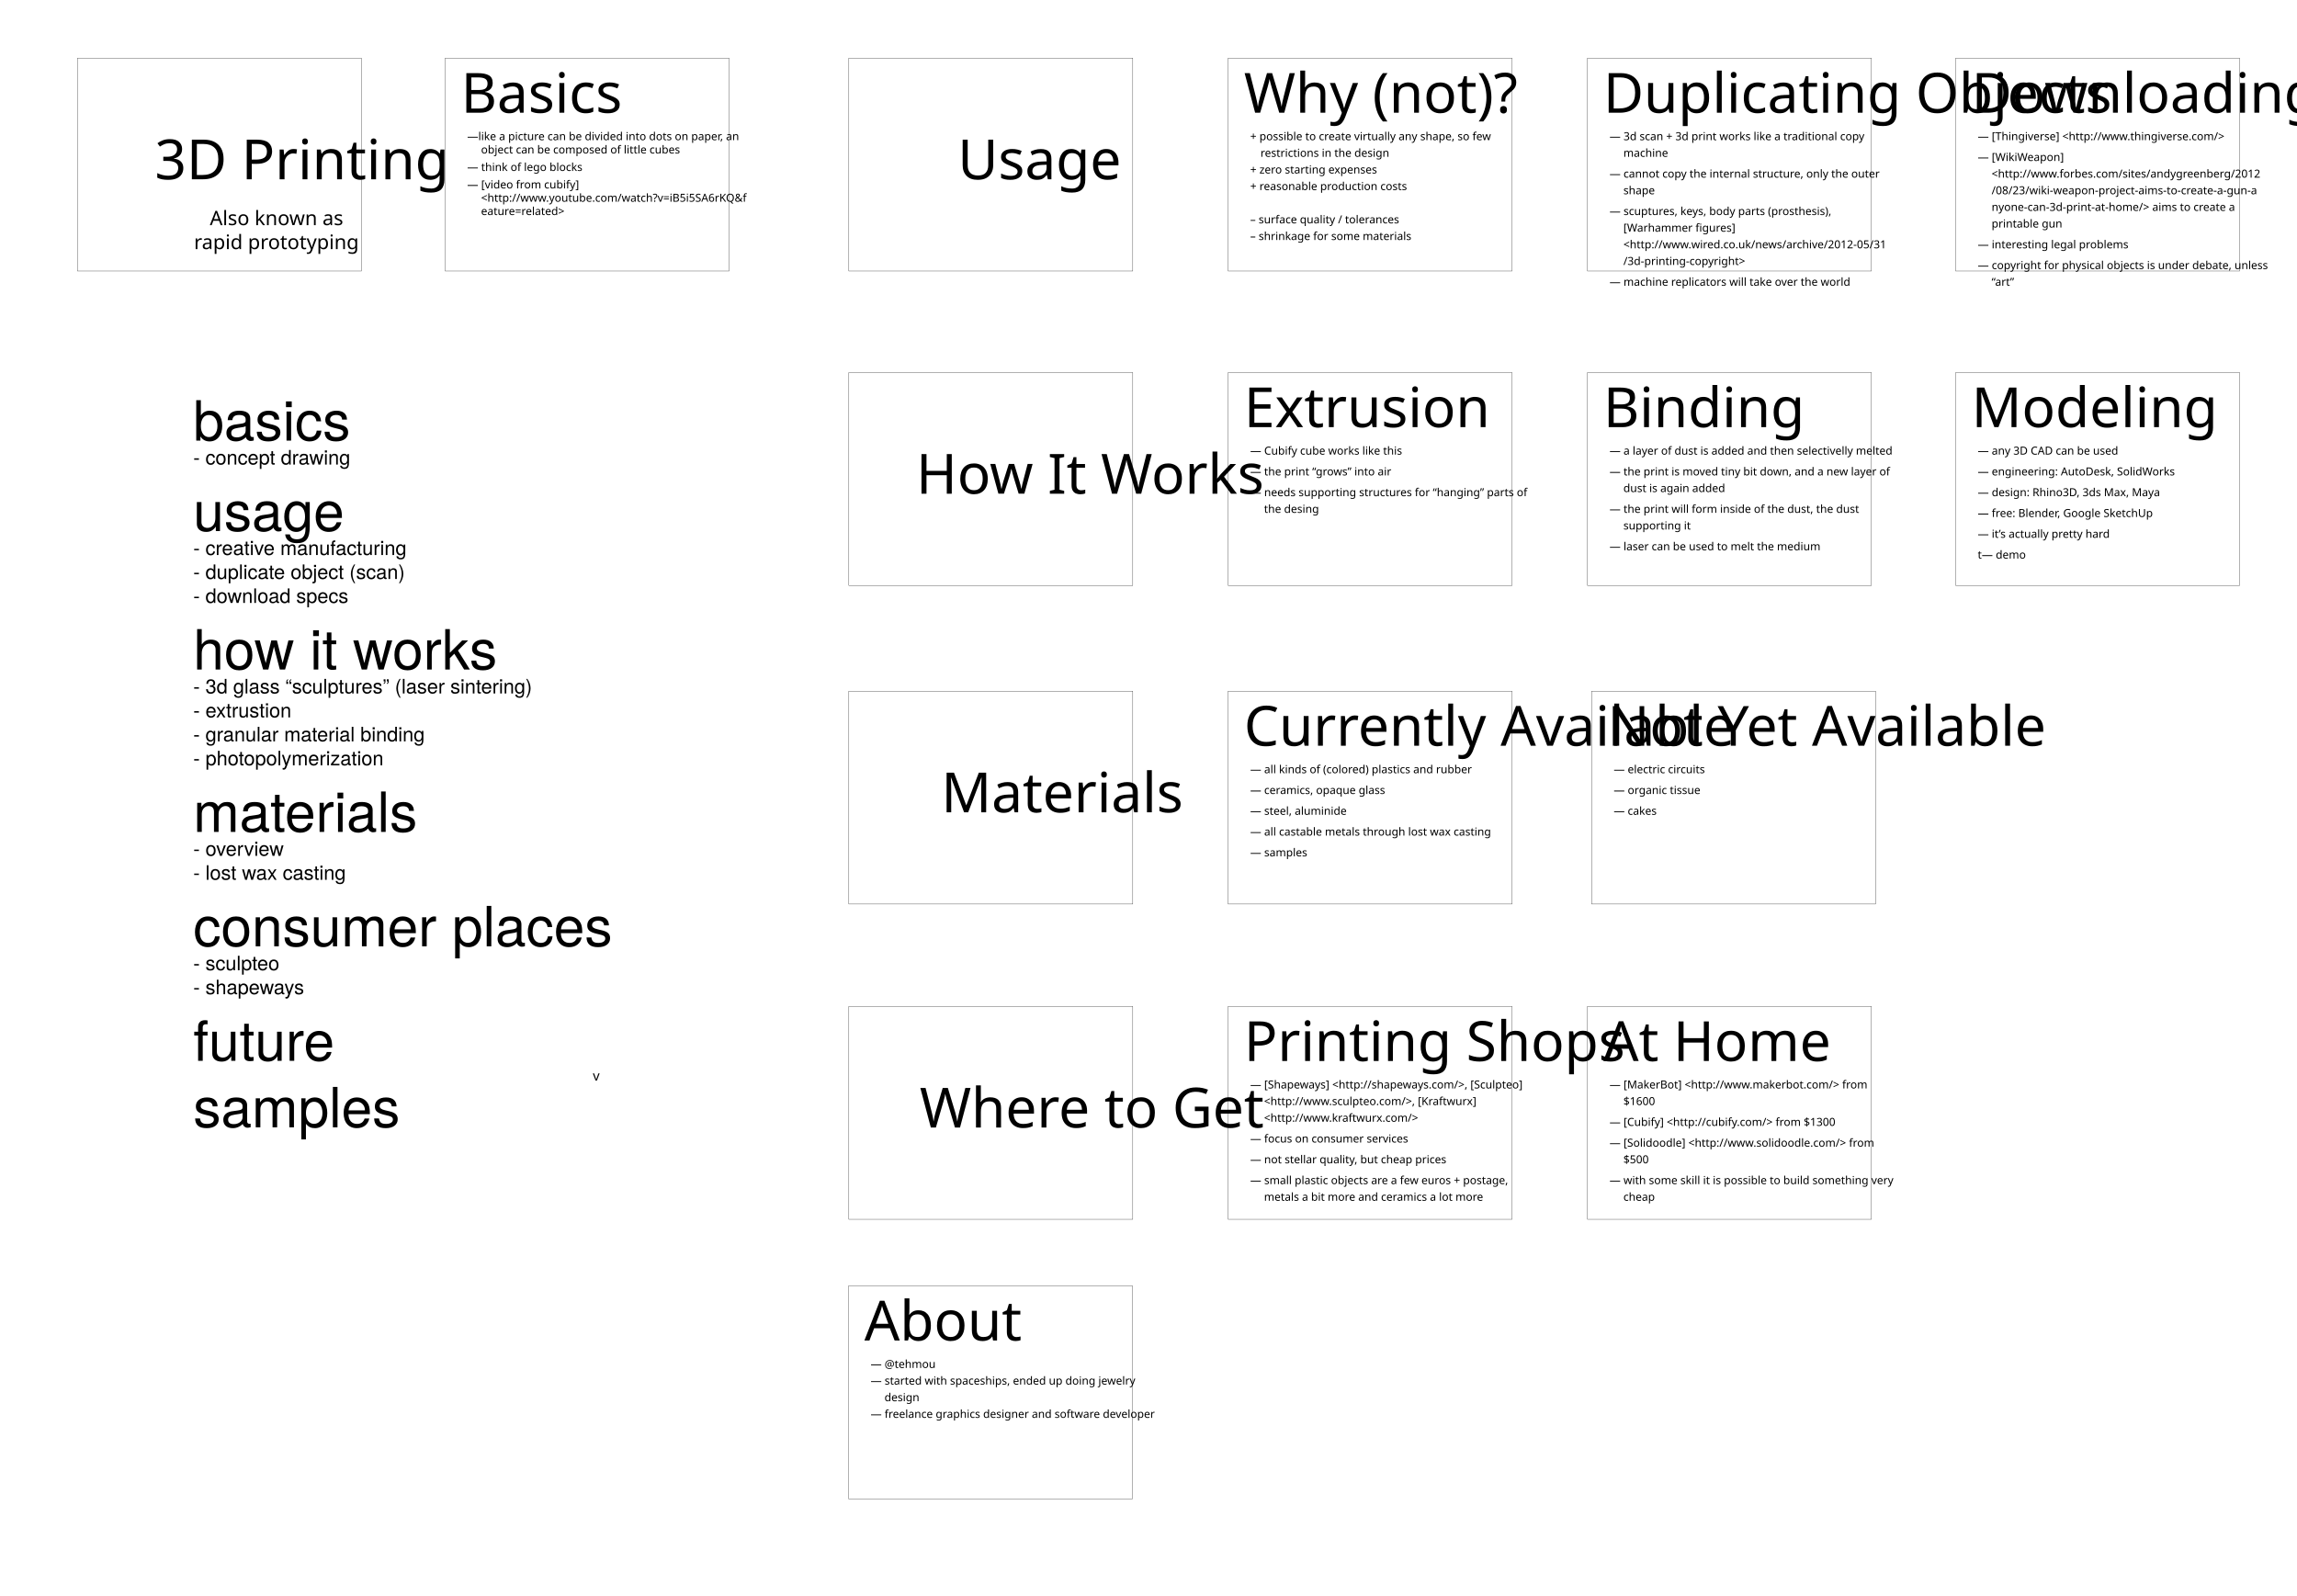
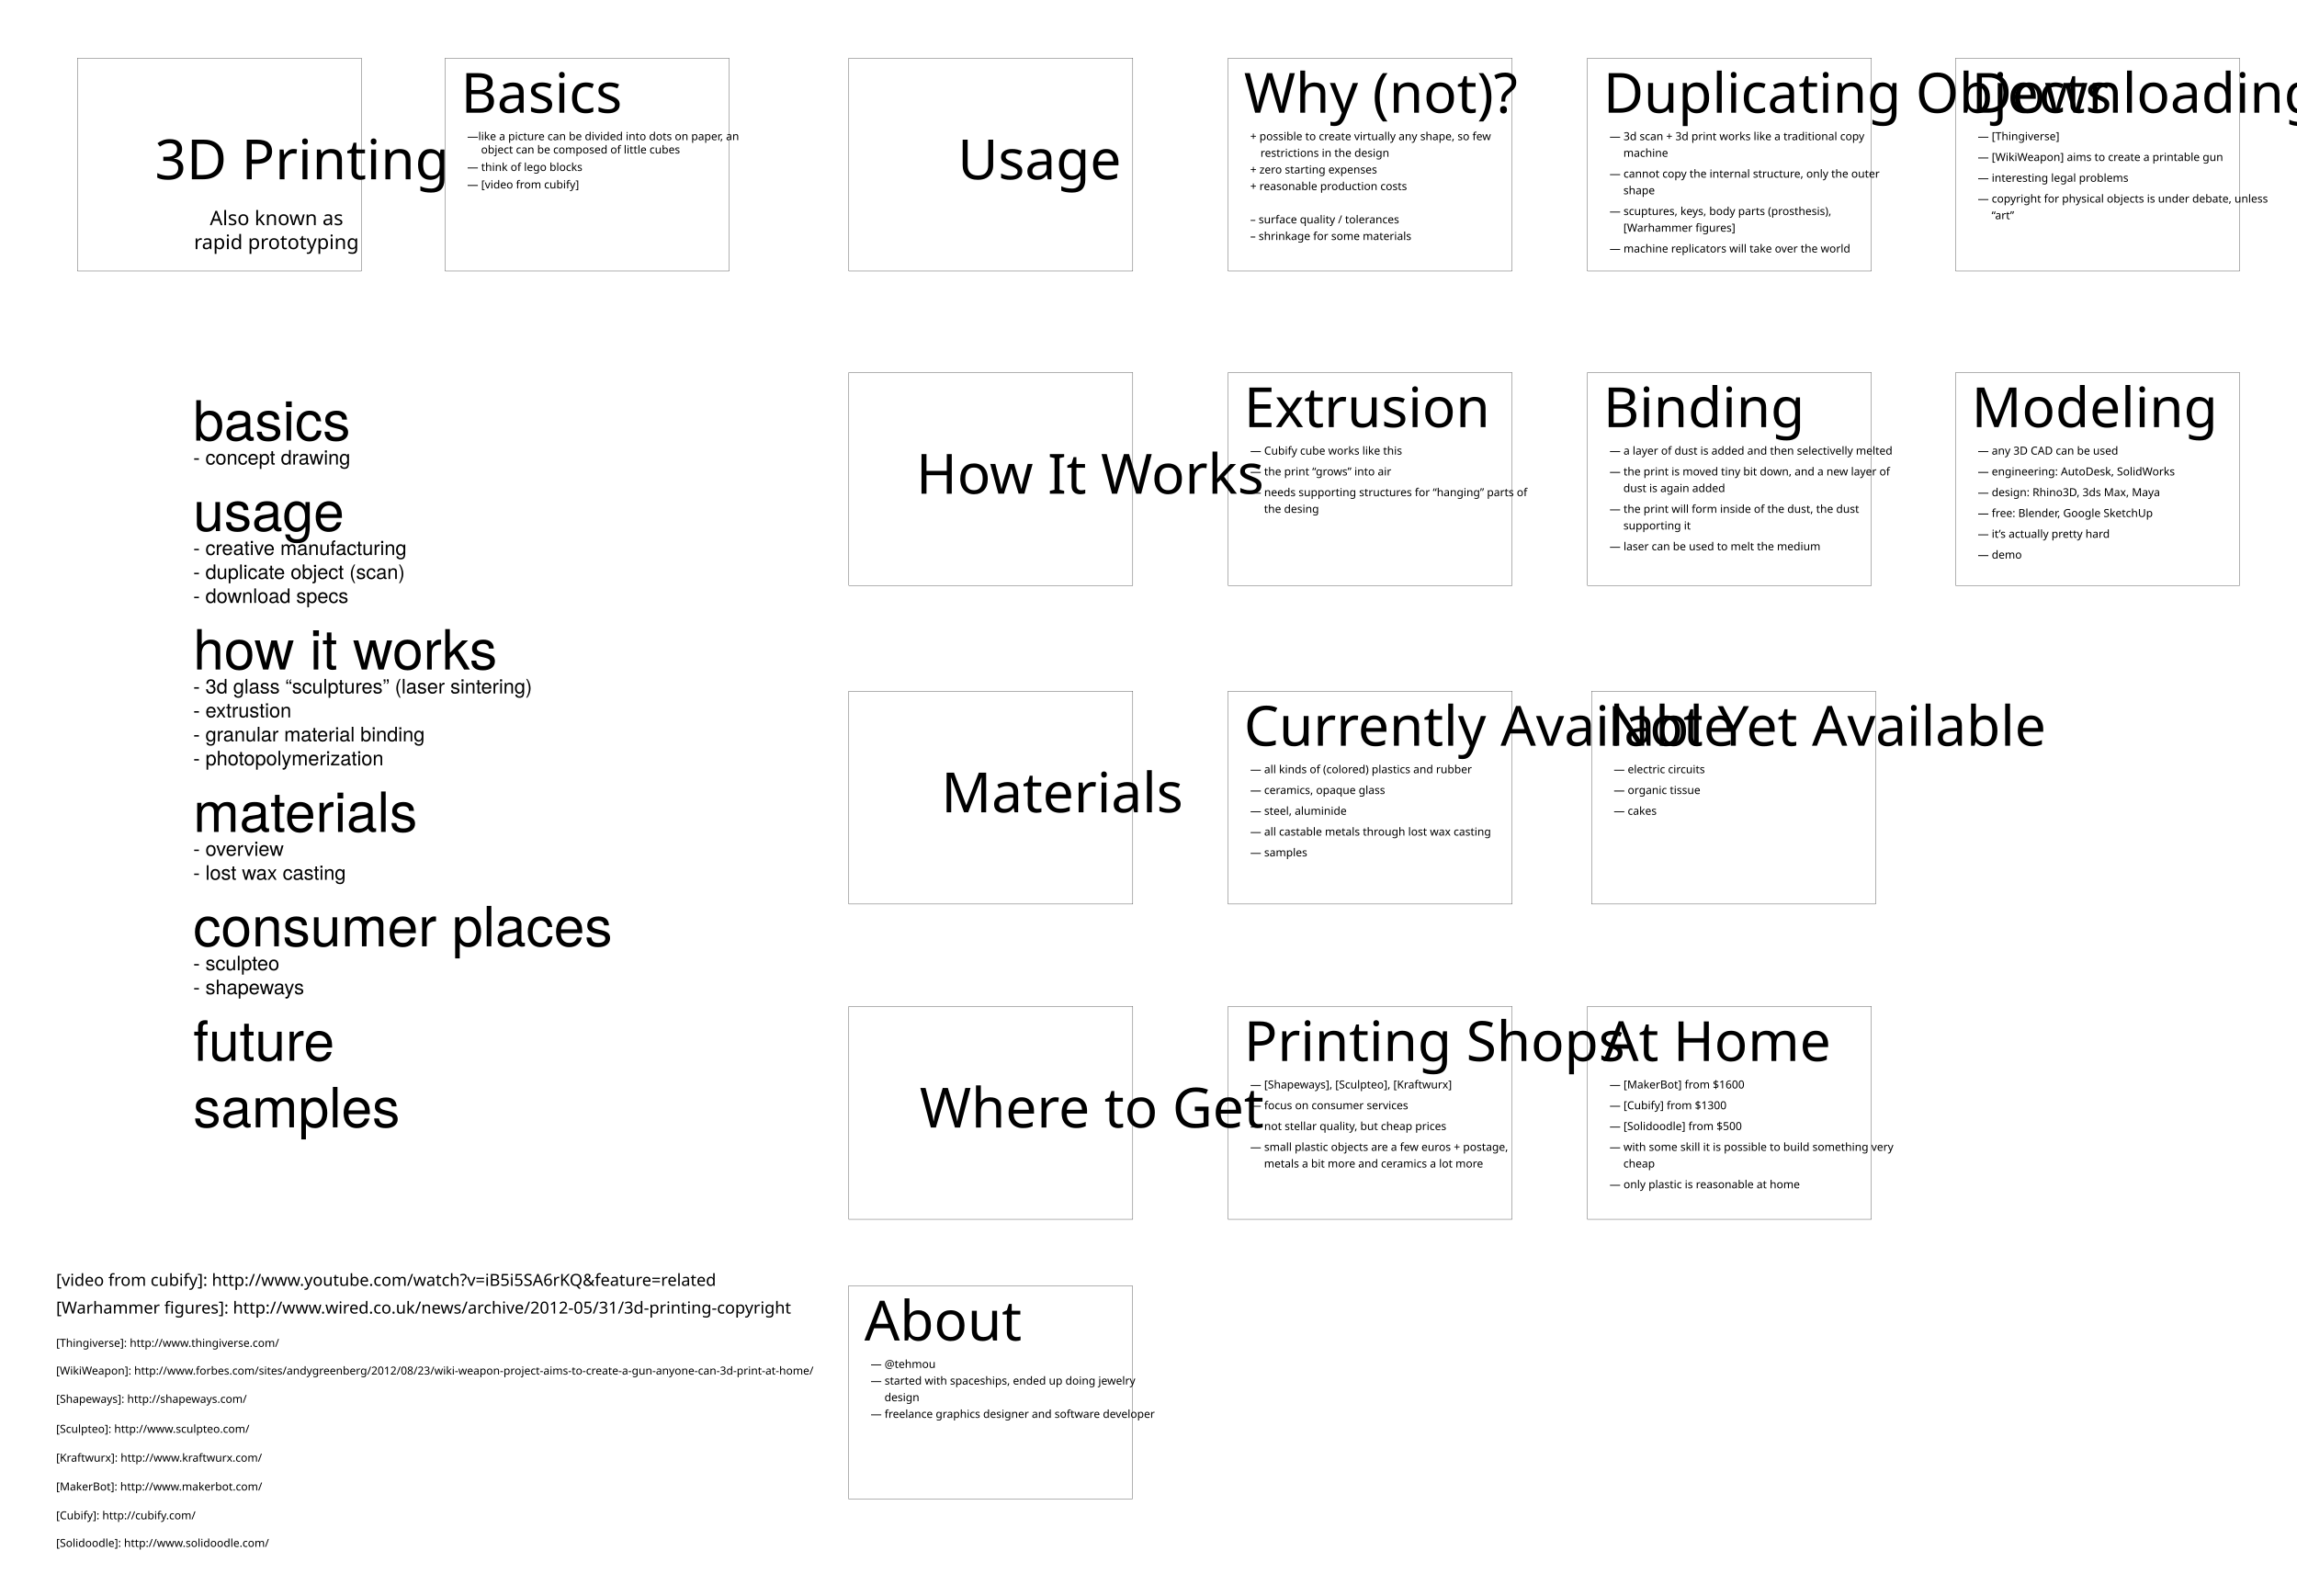
<svg xmlns="http://www.w3.org/2000/svg" version="1.1" id="Layer_1" x="0px" y="0px" width="8284.5px" height="5753px" viewBox="0 0 8284.5 5753" enable-background="new 0 0 8284.5 5753" xml:space="preserve">
  <g id="slide:3d_printing">
    <text transform="matrix(1 0 0 1 558.1777 646.5771)" font-family="'TulpenOne-Regular'" font-size="200">3D Printing</text>
    <text transform="matrix(1 0 0 1 756.8838 812)">
      <tspan x="0" y="0" font-family="'HelveticaNeue-UltraLight'" font-size="72">Also known as</tspan>
      <tspan x="-57.307" y="86.4" font-family="'HelveticaNeue-UltraLight'" font-size="72">rapid prototyping</tspan>
    </text>
    <rect id="shape" x="279.5" y="209.5" fill="none" stroke="#000000" stroke-miterlimit="10" width="1024" height="768" />
  </g>
  <g id="slide:basics">
    <text transform="matrix(1 0 0 1 1662.586 406.5771)" font-family="'TulpenOne-Regular'" font-size="200">Basics</text>
    <rect x="1685" y="477" fill="none" width="895" height="500.5" />
    <text transform="matrix(1 0 0 1 1685 505.5596)">
      <tspan x="0" y="0" font-family="'HelveticaNeue-UltraLight'" font-size="40">—like a picture can be divided into dots on paper, an </tspan>
      <tspan x="50" y="48" font-family="'HelveticaNeue-UltraLight'" font-size="40">object can be composed of little cubes</tspan>
      <tspan x="0" y="111" font-family="'HelveticaNeue-UltraLight'" font-size="40">— think of lego blocks</tspan>
-       <tspan x="0" y="174" font-family="'HelveticaNeue-UltraLight'" font-size="40">— [video from cubify] </tspan>
-       <tspan x="50" y="222" font-family="'HelveticaNeue-UltraLight'" font-size="40">&lt;http://www.youtube.com/watch?v=iB5i5SA6rKQ&amp;f</tspan>
-       <tspan x="50" y="270" font-family="'HelveticaNeue-UltraLight'" font-size="40">eature=related&gt;</tspan>
+       <tspan x="0" y="174" font-family="'HelveticaNeue-UltraLight'" font-size="40">— [video from cubify]</tspan>
    </text>
    <rect id="shape_1_" x="1605.5" y="209.5" fill="none" stroke="#000000" stroke-miterlimit="10" width="1024" height="768" />
  </g>
  <g id="slide:usage">
    <text transform="matrix(1 0 0 1 3454.076 646.5771)" font-family="'TulpenOne-Regular'" font-size="200">Usage</text>
    <rect id="shape_2_" x="3061.5" y="209.5" fill="none" stroke="#000000" stroke-miterlimit="10" width="1024" height="768" />
  </g>
  <g id="slide:manufacturing">
    <text transform="matrix(1 0 0 1 4486.586 406.5771)" font-family="'TulpenOne-Regular'" font-size="200">Why (not)?</text>
    <rect x="4509" y="477" fill="none" width="895" height="500.5" />
    <text transform="matrix(1 0 0 1 4509 505.5596)">
      <tspan x="0" y="0" font-family="'HelveticaNeue-UltraLight'" font-size="40">+ possible to create virtually any shape, so few </tspan>
      <tspan x="37" y="60" font-family="'HelveticaNeue-UltraLight'" font-size="40">restrictions in the design</tspan>
      <tspan x="0" y="120" font-family="'HelveticaNeue-UltraLight'" font-size="40">+ zero starting expenses</tspan>
      <tspan x="0" y="180" font-family="'HelveticaNeue-UltraLight'" font-size="40">+ reasonable production costs</tspan>
      <tspan x="0" y="300" font-family="'HelveticaNeue-UltraLight'" font-size="40">– surface quality / tolerances</tspan>
      <tspan x="0" y="360" font-family="'HelveticaNeue-UltraLight'" font-size="40">– shrinkage for some materials</tspan>
    </text>
    <rect id="shape_3_" x="4429.5" y="209.5" fill="none" stroke="#000000" stroke-miterlimit="10" width="1024" height="768" />
  </g>
  <g id="slide:duplicating">
    <text transform="matrix(1 0 0 1 5782.586 406.5771)" font-family="'TulpenOne-Regular'" font-size="200">Duplicating Objects</text>
    <rect x="5805" y="477" fill="none" width="895" height="604" />
    <text transform="matrix(1 0 0 1 5805 505.5596)">
      <tspan x="0" y="0" font-family="'HelveticaNeue-UltraLight'" font-size="40">— 3d scan + 3d print works like a traditional copy </tspan>
      <tspan x="50" y="60" font-family="'HelveticaNeue-UltraLight'" font-size="40">machine</tspan>
      <tspan x="0" y="135" font-family="'HelveticaNeue-UltraLight'" font-size="40">— cannot copy the internal structure, only the outer </tspan>
      <tspan x="50" y="195" font-family="'HelveticaNeue-UltraLight'" font-size="40">shape</tspan>
      <tspan x="0" y="270" font-family="'HelveticaNeue-UltraLight'" font-size="40">— scuptures, keys, body parts (prosthesis), </tspan>
-       <tspan x="50" y="330" font-family="'HelveticaNeue-UltraLight'" font-size="40">[Warhammer figures] </tspan>
-       <tspan x="50" y="390" font-family="'HelveticaNeue-UltraLight'" font-size="40">&lt;http://www.wired.co.uk/news/archive/2012-05/31</tspan>
-       <tspan x="50" y="450" font-family="'HelveticaNeue-UltraLight'" font-size="40">/3d-printing-copyright&gt;</tspan>
-       <tspan x="0" y="525" font-family="'HelveticaNeue-UltraLight'" font-size="40">— machine replicators will take over the world</tspan>
+       <tspan x="50" y="330" font-family="'HelveticaNeue-UltraLight'" font-size="40">[Warhammer figures]</tspan>
+       <tspan x="0" y="405" font-family="'HelveticaNeue-UltraLight'" font-size="40">— machine replicators will take over the world</tspan>
    </text>
    <rect id="shape_4_" x="5725.5" y="209.5" fill="none" stroke="#000000" stroke-miterlimit="10" width="1024" height="768" />
  </g>
  <g id="slide:downloading">
    <text transform="matrix(1 0 0 1 7110.586 406.5771)" font-family="'TulpenOne-Regular'" font-size="200">Downloading</text>
    <rect x="7133" y="477" fill="none" width="895" height="660" />
    <text transform="matrix(1 0 0 1 7133 505.5596)">
-       <tspan x="0" y="0" font-family="'HelveticaNeue-UltraLight'" font-size="40">— [Thingiverse] &lt;http://www.thingiverse.com/&gt;</tspan>
-       <tspan x="0" y="75" font-family="'HelveticaNeue-UltraLight'" font-size="40">— [WikiWeapon] </tspan>
-       <tspan x="50" y="135" font-family="'HelveticaNeue-UltraLight'" font-size="40">&lt;http://www.forbes.com/sites/andygreenberg/2012</tspan>
-       <tspan x="50" y="195" font-family="'HelveticaNeue-UltraLight'" font-size="40">/08/23/wiki-weapon-project-aims-to-create-a-gun-a</tspan>
-       <tspan x="50" y="255" font-family="'HelveticaNeue-UltraLight'" font-size="40">nyone-can-3d-print-at-home/&gt; aims to create a </tspan>
-       <tspan x="50" y="315" font-family="'HelveticaNeue-UltraLight'" font-size="40">printable gun</tspan>
-       <tspan x="0" y="390" font-family="'HelveticaNeue-UltraLight'" font-size="40">— interesting legal problems</tspan>
-       <tspan x="0" y="465" font-family="'HelveticaNeue-UltraLight'" font-size="40">— copyright for physical objects is under debate, unless </tspan>
-       <tspan x="50" y="525" font-family="'HelveticaNeue-UltraLight'" font-size="40">“art”</tspan>
+       <tspan x="0" y="0" font-family="'HelveticaNeue-UltraLight'" font-size="40">— [Thingiverse]</tspan>
+       <tspan x="0" y="75" font-family="'HelveticaNeue-UltraLight'" font-size="40">— [WikiWeapon] aims to create a printable gun</tspan>
+       <tspan x="0" y="150" font-family="'HelveticaNeue-UltraLight'" font-size="40">— interesting legal problems</tspan>
+       <tspan x="0" y="225" font-family="'HelveticaNeue-UltraLight'" font-size="40">— copyright for physical objects is under debate, unless </tspan>
+       <tspan x="50" y="285" font-family="'HelveticaNeue-UltraLight'" font-size="40">“art”</tspan>
    </text>
    <rect id="shape_5_" x="7053.5" y="209.5" fill="none" stroke="#000000" stroke-miterlimit="10" width="1024" height="768" />
  </g>
  <g id="slide:techniques">
    <text transform="matrix(1 0 0 1 3304.125 1780.577)" font-family="'TulpenOne-Regular'" font-size="200">How It Works</text>
    <rect id="shape_9_" x="3061.5" y="1343.5" fill="none" stroke="#000000" stroke-miterlimit="10" width="1024" height="768" />
  </g>
  <g id="slide:extrusion">
    <text transform="matrix(1 0 0 1 4486.586 1540.577)" font-family="'TulpenOne-Regular'" font-size="200">Extrusion</text>
    <rect x="4509" y="1611" fill="none" width="895" height="458" />
    <text transform="matrix(1 0 0 1 4509 1639.56)">
      <tspan x="0" y="0" font-family="'HelveticaNeue-UltraLight'" font-size="40">— Cubify cube works like this</tspan>
      <tspan x="0" y="75" font-family="'HelveticaNeue-UltraLight'" font-size="40">— the print “grows” into air</tspan>
      <tspan x="0" y="150" font-family="'HelveticaNeue-UltraLight'" font-size="40">— needs supporting structures for “hanging” parts of </tspan>
      <tspan x="50" y="210" font-family="'HelveticaNeue-UltraLight'" font-size="40">the desing</tspan>
    </text>
    <rect id="shape_8_" x="4429.5" y="1343.5" fill="none" stroke="#000000" stroke-miterlimit="10" width="1024" height="768" />
  </g>
  <g id="slide:binding">
    <text transform="matrix(1 0 0 1 5782.586 1540.577)" font-family="'TulpenOne-Regular'" font-size="200">Binding</text>
    <rect x="5805" y="1611" fill="none" width="895" height="500.5" />
    <text transform="matrix(1 0 0 1 5805 1639.56)">
      <tspan x="0" y="0" font-family="'HelveticaNeue-UltraLight'" font-size="40">— a layer of dust is added and then selectivelly melted</tspan>
      <tspan x="0" y="75" font-family="'HelveticaNeue-UltraLight'" font-size="40">— the print is moved tiny bit down, and a new layer of </tspan>
      <tspan x="50" y="135" font-family="'HelveticaNeue-UltraLight'" font-size="40">dust is again added</tspan>
      <tspan x="0" y="210" font-family="'HelveticaNeue-UltraLight'" font-size="40">— the print will form inside of the dust, the dust </tspan>
      <tspan x="50" y="270" font-family="'HelveticaNeue-UltraLight'" font-size="40">supporting it</tspan>
      <tspan x="0" y="345" font-family="'HelveticaNeue-UltraLight'" font-size="40">— laser can be used to melt the medium</tspan>
    </text>
    <rect id="shape_7_" x="5725.5" y="1343.5" fill="none" stroke="#000000" stroke-miterlimit="10" width="1024" height="768" />
  </g>
  <g id="slide:modeling">
    <text transform="matrix(1 0 0 1 7110.586 1540.577)" font-family="'TulpenOne-Regular'" font-size="200">Modeling</text>
    <rect x="7133" y="1611" fill="none" width="895" height="500.5" />
    <text transform="matrix(1 0 0 1 7133 1639.56)">
      <tspan x="0" y="0" font-family="'HelveticaNeue-UltraLight'" font-size="40">— any 3D CAD can be used</tspan>
      <tspan x="0" y="75" font-family="'HelveticaNeue-UltraLight'" font-size="40">— engineering: AutoDesk, SolidWorks</tspan>
      <tspan x="0" y="150" font-family="'HelveticaNeue-UltraLight'" font-size="40">— design: Rhino3D, 3ds Max, Maya</tspan>
      <tspan x="0" y="225" font-family="'HelveticaNeue-UltraLight'" font-size="40">— free: Blender, Google SketchUp</tspan>
      <tspan x="0" y="300" font-family="'HelveticaNeue-UltraLight'" font-size="40">— it’s actually pretty hard</tspan>
-       <tspan x="0" y="375" font-family="'HelveticaNeue-UltraLight'" font-size="40">t— demo</tspan>
+       <tspan x="0" y="375" font-family="'HelveticaNeue-UltraLight'" font-size="40">— demo</tspan>
    </text>
    <rect id="shape_6_" x="7053.5" y="1343.5" fill="none" stroke="#000000" stroke-miterlimit="10" width="1024" height="768" />
  </g>
  <g id="slide:materials">
    <text transform="matrix(1 0 0 1 3394.701 2929.577)" font-family="'TulpenOne-Regular'" font-size="200">Materials</text>
    <rect id="shape_12_" x="3061.5" y="2492.5" fill="none" stroke="#000000" stroke-miterlimit="10" width="1024" height="768" />
  </g>
  <g id="slide:currently_available">
    <text transform="matrix(1 0 0 1 4486.586 2689.577)" font-family="'TulpenOne-Regular'" font-size="200">Currently Available</text>
    <rect x="4509" y="2760" fill="none" width="895" height="409" />
    <text transform="matrix(1 0 0 1 4509 2788.56)">
      <tspan x="0" y="0" font-family="'HelveticaNeue-UltraLight'" font-size="40">— all kinds of (colored) plastics and rubber</tspan>
      <tspan x="0" y="75" font-family="'HelveticaNeue-UltraLight'" font-size="40">— ceramics, opaque glass</tspan>
      <tspan x="0" y="150" font-family="'HelveticaNeue-UltraLight'" font-size="40">— steel, aluminide</tspan>
      <tspan x="0" y="225" font-family="'HelveticaNeue-UltraLight'" font-size="40">— all castable metals through lost wax casting</tspan>
      <tspan x="0" y="300" font-family="'HelveticaNeue-UltraLight'" font-size="40">— samples</tspan>
    </text>
    <rect id="shape_11_" x="4429.5" y="2492.5" fill="none" stroke="#000000" stroke-miterlimit="10" width="1024" height="768" />
  </g>
  <g id="slide:not_yet_available">
    <text transform="matrix(1 0 0 1 5797.586 2689.577)" font-family="'TulpenOne-Regular'" font-size="200">Not Yet Available</text>
    <rect x="5820" y="2760" fill="none" width="895" height="409" />
    <text transform="matrix(1 0 0 1 5820 2788.56)">
      <tspan x="0" y="0" font-family="'HelveticaNeue-UltraLight'" font-size="40">— electric circuits</tspan>
      <tspan x="0" y="75" font-family="'HelveticaNeue-UltraLight'" font-size="40">— organic tissue</tspan>
      <tspan x="0" y="150" font-family="'HelveticaNeue-UltraLight'" font-size="40">— cakes</tspan>
    </text>
    <rect id="shape_10_" x="5740.5" y="2492.5" fill="none" stroke="#000000" stroke-miterlimit="10" width="1024" height="768" />
  </g>
  <g id="slide:where_to_buy">
    <text transform="matrix(1 0 0 1 3317.016 4066.577)" font-family="'TulpenOne-Regular'" font-size="200">Where to Get</text>
    <rect id="shape_16_" x="3061.5" y="3629.5" fill="none" stroke="#000000" stroke-miterlimit="10" width="1024" height="768" />
  </g>
  <g id="slide:printing_shops">
    <text transform="matrix(1 0 0 1 4486.586 3826.577)" font-family="'TulpenOne-Regular'" font-size="200">Printing Shops</text>
    <rect x="4509" y="3897" fill="none" width="895" height="500.5" />
    <text transform="matrix(1 0 0 1 4509 3925.56)">
-       <tspan x="0" y="0" font-family="'HelveticaNeue-UltraLight'" font-size="40">— [Shapeways] &lt;http://shapeways.com/&gt;, [Sculpteo] </tspan>
-       <tspan x="50" y="60" font-family="'HelveticaNeue-UltraLight'" font-size="40">&lt;http://www.sculpteo.com/&gt;, [Kraftwurx] </tspan>
-       <tspan x="50" y="120" font-family="'HelveticaNeue-UltraLight'" font-size="40">&lt;http://www.kraftwurx.com/&gt;</tspan>
-       <tspan x="0" y="195" font-family="'HelveticaNeue-UltraLight'" font-size="40">— focus on consumer services</tspan>
-       <tspan x="0" y="270" font-family="'HelveticaNeue-UltraLight'" font-size="40">— not stellar quality, but cheap prices</tspan>
-       <tspan x="0" y="345" font-family="'HelveticaNeue-UltraLight'" font-size="40">— small plastic objects are a few euros + postage, </tspan>
-       <tspan x="50" y="405" font-family="'HelveticaNeue-UltraLight'" font-size="40">metals a bit more and ceramics a lot more</tspan>
+       <tspan x="0" y="0" font-family="'HelveticaNeue-UltraLight'" font-size="40">— [Shapeways], [Sculpteo], [Kraftwurx]</tspan>
+       <tspan x="0" y="75" font-family="'HelveticaNeue-UltraLight'" font-size="40">— focus on consumer services</tspan>
+       <tspan x="0" y="150" font-family="'HelveticaNeue-UltraLight'" font-size="40">— not stellar quality, but cheap prices</tspan>
+       <tspan x="0" y="225" font-family="'HelveticaNeue-UltraLight'" font-size="40">— small plastic objects are a few euros + postage, </tspan>
+       <tspan x="50" y="285" font-family="'HelveticaNeue-UltraLight'" font-size="40">metals a bit more and ceramics a lot more</tspan>
    </text>
    <rect id="shape_15_" x="4429.5" y="3629.5" fill="none" stroke="#000000" stroke-miterlimit="10" width="1024" height="768" />
  </g>
  <g id="shape:diy">
    <text transform="matrix(1 0 0 1 5782.586 3826.577)" font-family="'TulpenOne-Regular'" font-size="200">At Home</text>
    <rect x="5805" y="3897" fill="none" width="895" height="500.5" />
    <text transform="matrix(1 0 0 1 5805 3925.56)">
-       <tspan x="0" y="0" font-family="'HelveticaNeue-UltraLight'" font-size="40">— [MakerBot] &lt;http://www.makerbot.com/&gt; from </tspan>
-       <tspan x="50" y="60" font-family="'HelveticaNeue-UltraLight'" font-size="40">$1600</tspan>
-       <tspan x="0" y="135" font-family="'HelveticaNeue-UltraLight'" font-size="40">— [Cubify] &lt;http://cubify.com/&gt; from $1300</tspan>
-       <tspan x="0" y="210" font-family="'HelveticaNeue-UltraLight'" font-size="40">— [Solidoodle] &lt;http://www.solidoodle.com/&gt; from </tspan>
-       <tspan x="50" y="270" font-family="'HelveticaNeue-UltraLight'" font-size="40">$500</tspan>
-       <tspan x="0" y="345" font-family="'HelveticaNeue-UltraLight'" font-size="40">— with some skill it is possible to build something very </tspan>
-       <tspan x="50" y="405" font-family="'HelveticaNeue-UltraLight'" font-size="40">cheap</tspan>
+       <tspan x="0" y="0" font-family="'HelveticaNeue-UltraLight'" font-size="40">— [MakerBot] from $1600</tspan>
+       <tspan x="0" y="75" font-family="'HelveticaNeue-UltraLight'" font-size="40">— [Cubify] from $1300</tspan>
+       <tspan x="0" y="150" font-family="'HelveticaNeue-UltraLight'" font-size="40">— [Solidoodle] from $500</tspan>
+       <tspan x="0" y="225" font-family="'HelveticaNeue-UltraLight'" font-size="40">— with some skill it is possible to build something very </tspan>
+       <tspan x="50" y="285" font-family="'HelveticaNeue-UltraLight'" font-size="40">cheap</tspan>
+       <tspan x="0" y="360" font-family="'HelveticaNeue-UltraLight'" font-size="40">— only plastic is reasonable at home</tspan>
    </text>
    <rect id="shape_14_" x="5725.5" y="3629.5" fill="none" stroke="#000000" stroke-miterlimit="10" width="1024" height="768" />
  </g>
  <g id="slide:about">
    <text transform="matrix(1 0 0 1 3117.586 4834.577)" font-family="'TulpenOne-Regular'" font-size="200">About</text>
    <rect x="3140" y="4905" fill="none" width="895" height="500.5" />
    <text transform="matrix(1 0 0 1 3140 4933.56)">
      <tspan x="0" y="0" font-family="'HelveticaNeue-UltraLight'" font-size="40">— @tehmou</tspan>
      <tspan x="0" y="60" font-family="'HelveticaNeue-UltraLight'" font-size="40">— started with spaceships, ended up doing jewelry </tspan>
      <tspan x="50" y="120" font-family="'HelveticaNeue-UltraLight'" font-size="40">design</tspan>
      <tspan x="0" y="180" font-family="'HelveticaNeue-UltraLight'" font-size="40">— freelance graphics designer and software developer</tspan>
    </text>
    <rect id="shape_17_" x="3060.5" y="4637.5" fill="none" stroke="#000000" stroke-miterlimit="10" width="1024" height="768" />
+   </g>
+   <g id="configuration">
+     <text id="link" transform="matrix(1 0 0 1 202.4551 4737.5)" font-family="'MyriadPro-Regular'" font-size="60">[Warhammer figures]: http://www.wired.co.uk/news/archive/2012-05/31/3d-printing-copyright</text>
+     <text id="link_2_" transform="matrix(1 0 0 1 202.4551 4857.5)" font-family="'HelveticaNeue-UltraLight'" font-size="40">[Thingiverse]: http://www.thingiverse.com/</text>
+     <text id="link_3_" transform="matrix(1 0 0 1 202.4551 4957.5)" font-family="'HelveticaNeue-UltraLight'" font-size="40">[WikiWeapon]: http://www.forbes.com/sites/andygreenberg/2012/08/23/wiki-weapon-project-aims-to-create-a-gun-anyone-can-3d-print-at-home/</text>
+     <text id="link_4_" transform="matrix(1 0 0 1 202.4551 5059.5)" font-family="'HelveticaNeue-UltraLight'" font-size="40">[Shapeways]: http://shapeways.com/</text>
+     <text id="link_5_" transform="matrix(1 0 0 1 202.4551 5167.5)" font-family="'HelveticaNeue-UltraLight'" font-size="40">[Sculpteo]: http://www.sculpteo.com/</text>
+     <text id="link_6_" transform="matrix(1 0 0 1 202.4551 5271.5)" font-family="'HelveticaNeue-UltraLight'" font-size="40">[Kraftwurx]: http://www.kraftwurx.com/</text>
+     <text id="link_8_" transform="matrix(1 0 0 1 202.4551 5375.5)" font-family="'HelveticaNeue-UltraLight'" font-size="40">[MakerBot]: http://www.makerbot.com/</text>
+     <text id="link_7_" transform="matrix(1 0 0 1 202.4551 5479.5)" font-family="'HelveticaNeue-UltraLight'" font-size="40">[Cubify]: http://cubify.com/</text>
+     <text id="link_10_" transform="matrix(1 0 0 1 202.4551 5579)" font-family="'HelveticaNeue-UltraLight'" font-size="40">[Solidoodle]: http://www.solidoodle.com/</text>
+     <text id="link_1_" transform="matrix(1 0 0 1 202.4551 4637.5)" font-family="'MyriadPro-Regular'" font-size="60">[video from cubify]: http://www.youtube.com/watch?v=iB5i5SA6rKQ&amp;feature=related</text>
  </g>
  <text id="notes" transform="matrix(1 0 0 1 697 1589)">
    <tspan x="0" y="0" font-family="'HelveticaNeue'" font-size="200">basics</tspan>
    <tspan x="0" y="86.4" font-family="'HelveticaNeue'" font-size="72">- concept drawing</tspan>
    <tspan x="0" y="326.4" font-family="'HelveticaNeue'" font-size="200">usage</tspan>
    <tspan x="0" y="412.8" font-family="'HelveticaNeue'" font-size="72">- creative manufacturing</tspan>
    <tspan x="0" y="499.2" font-family="'HelveticaNeue'" font-size="72">- duplicate object (scan)</tspan>
    <tspan x="0" y="585.6" font-family="'HelveticaNeue'" font-size="72">- download specs</tspan>
    <tspan x="0" y="825.6" font-family="'HelveticaNeue'" font-size="200">how it works</tspan>
    <tspan x="0" y="912" font-family="'HelveticaNeue'" font-size="72">- 3d glass “sculptures” (laser sintering)</tspan>
    <tspan x="0" y="998.4" font-family="'HelveticaNeue'" font-size="72">- extrustion</tspan>
    <tspan x="0" y="1084.8" font-family="'HelveticaNeue'" font-size="72">- granular material binding</tspan>
    <tspan x="0" y="1171.2" font-family="'HelveticaNeue'" font-size="72">- photopolymerization</tspan>
    <tspan x="0" y="1411.2" font-family="'HelveticaNeue'" font-size="200">materials</tspan>
    <tspan x="0" y="1497.6" font-family="'HelveticaNeue'" font-size="72">- overview</tspan>
    <tspan x="0" y="1584" font-family="'HelveticaNeue'" font-size="72">- lost wax casting</tspan>
    <tspan x="0" y="1824" font-family="'HelveticaNeue'" font-size="200">consumer places</tspan>
    <tspan x="0" y="1910.4" font-family="'HelveticaNeue'" font-size="72">- sculpteo</tspan>
    <tspan x="0" y="1996.8" font-family="'HelveticaNeue'" font-size="72">- shapeways</tspan>
    <tspan x="0" y="2236.801" font-family="'HelveticaNeue'" font-size="200">future</tspan>
    <tspan x="0" y="2476.801" font-family="'HelveticaNeue'" font-size="200">samples</tspan>
  </text>
-   <rect x="2232" y="1497" fill="none" width="20" height="0" />
-   <text transform="matrix(1 0 0 1 2138.232 3897)" font-family="'HelveticaNeue-UltraLight'" font-size="48">v</text>
-   <rect x="-978.063" y="1113.217" fill="none" width="5.999" height="0" />
-   <rect x="-798.1" y="1533.133" fill="none" width="11.998" height="11.997" />
</svg>
